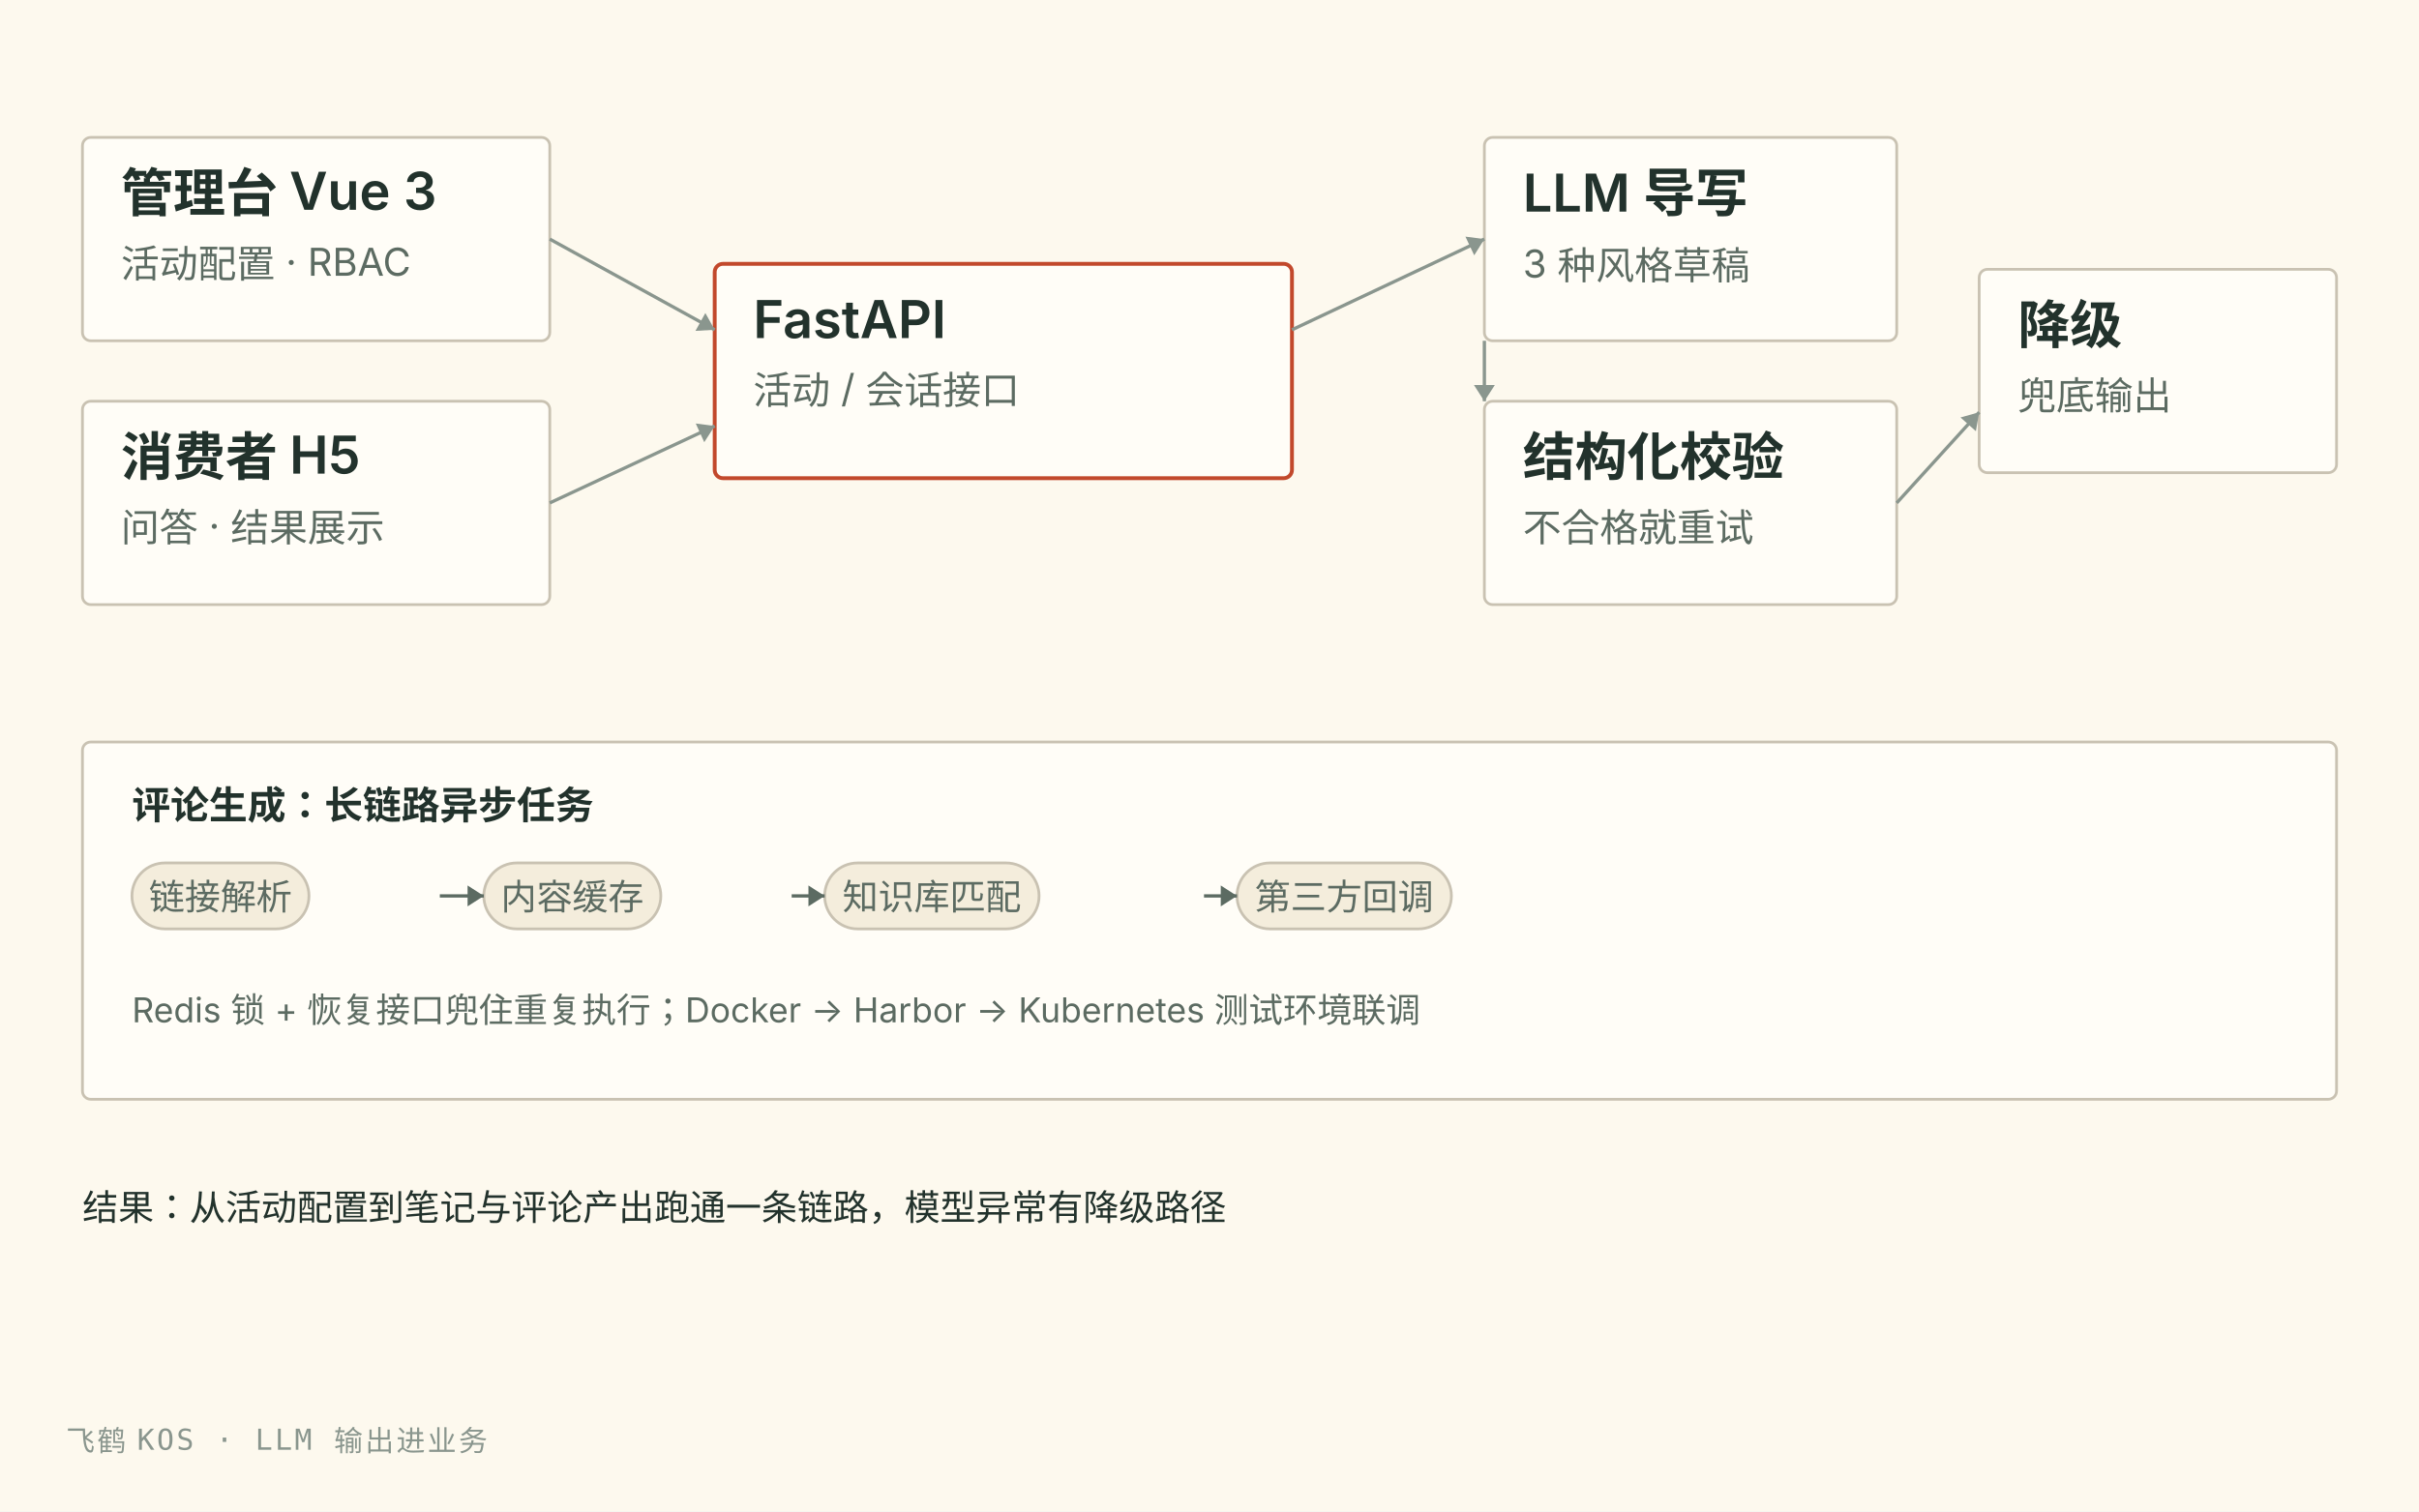
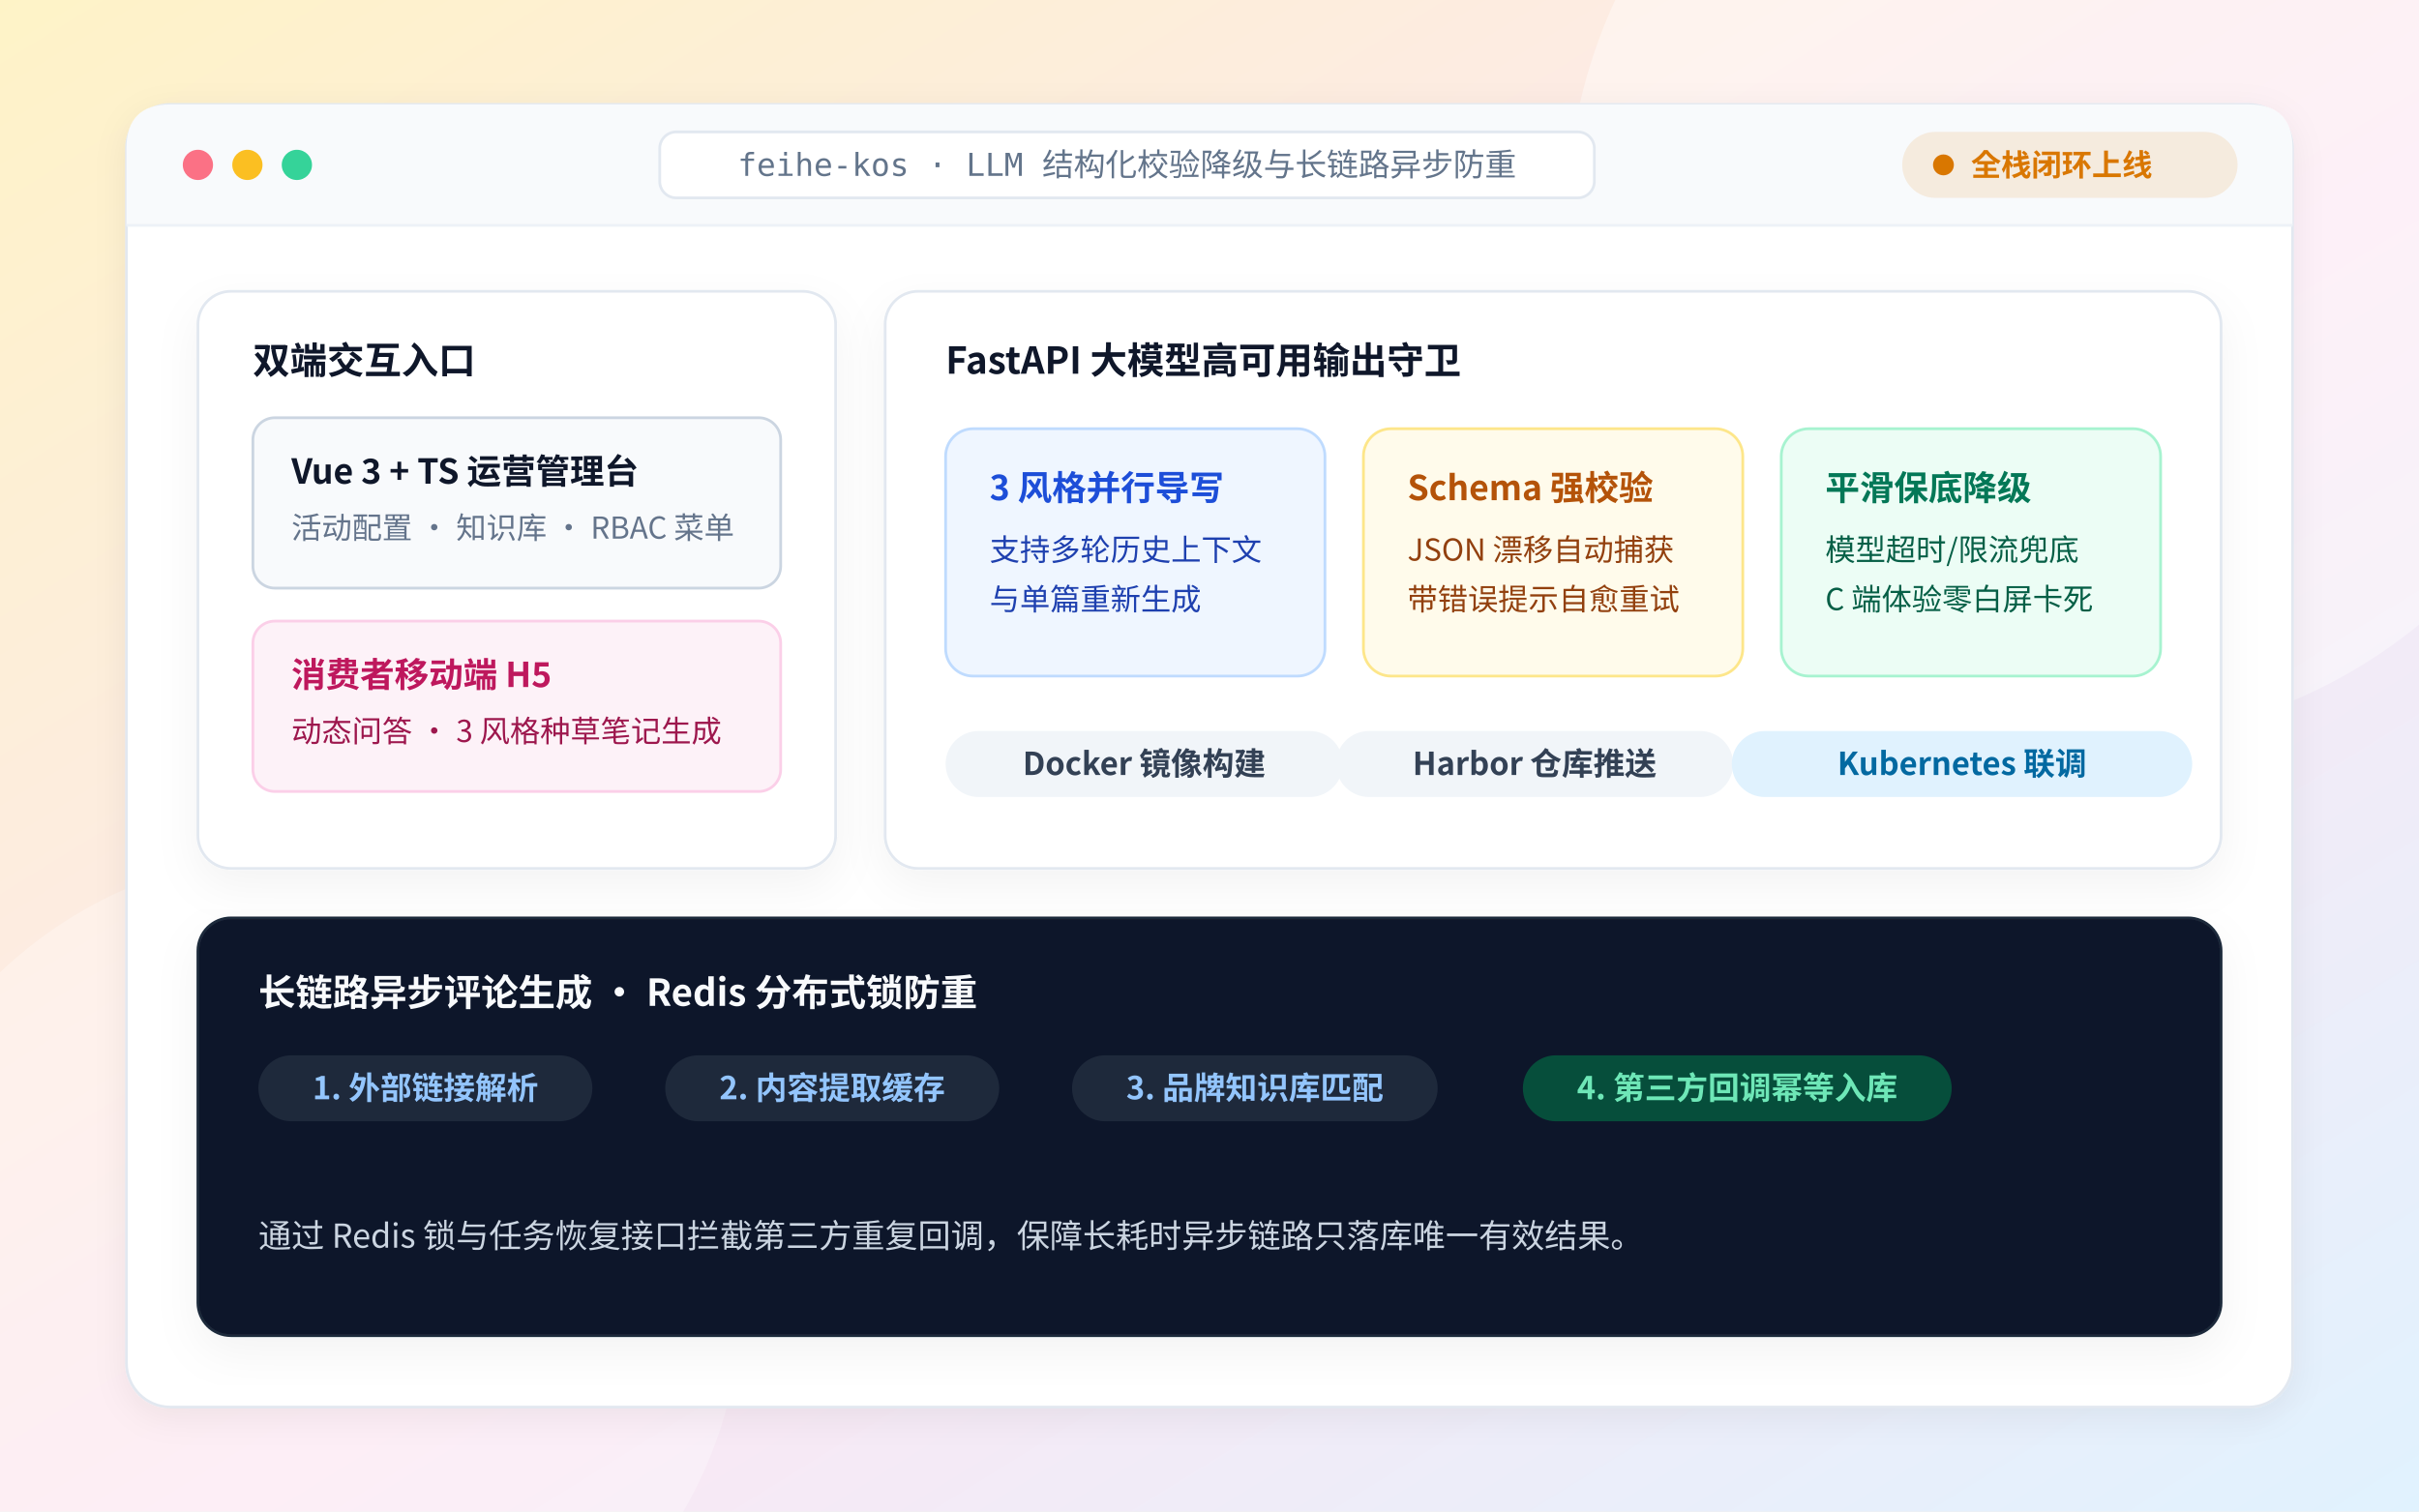
- <svg xmlns="http://www.w3.org/2000/svg" viewBox="0 0 880 550" width="880" height="550" role="img" aria-label="飞鹤 KOS · LLM 输出进业务">
-   <rect width="880" height="550" fill="#fdf9ee" />
-   <g font-family="-apple-system, BlinkMacSystemFont, 'Segoe UI', 'PingFang SC', 'Microsoft YaHei', sans-serif">
+ <svg xmlns="http://www.w3.org/2000/svg" viewBox="0 0 880 550" width="880" height="550" role="img" aria-label="feihe-kos · LLM 结构化校验降级与长链路异步防重">
+   <defs>
+     <linearGradient id="bg" x1="0" y1="0" x2="1" y2="1">
+       <stop offset="0%" stop-color="#fef3c7" />
+       <stop offset="55%" stop-color="#fce7f3" />
+       <stop offset="100%" stop-color="#e0f2fe" />
+     </linearGradient>
+     <filter id="winShadow" x="-8%" y="-6%" width="116%" height="120%">
+       <feDropShadow dx="0" dy="18" stdDeviation="22" flood-color="#0f172a" flood-opacity="0.13" />
+       <feDropShadow dx="0" dy="3" stdDeviation="6" flood-color="#0f172a" flood-opacity="0.06" />
+     </filter>
+     <filter id="cardShadow" x="-6%" y="-6%" width="112%" height="118%">
+       <feDropShadow dx="0" dy="6" stdDeviation="8" flood-color="#0f172a" flood-opacity="0.05" />
+     </filter>
+   </defs>
+   <rect width="880" height="550" fill="url(#bg)" />
+   <circle cx="760" cy="80" r="190" fill="#ffffff" opacity="0.38" />
+   <circle cx="110" cy="470" r="160" fill="#ffffff" opacity="0.28" />
+   <g filter="url(#winShadow)">
+     <rect x="46" y="38" width="788" height="474" rx="16" fill="#ffffff" stroke="#e2e8f0" stroke-width="1" />
+     <path d="M46 54 Q46 38 62 38 L818 38 Q834 38 834 54 L834 82 L46 82 Z" fill="#f8fafc" />
+     <line x1="46" y1="82" x2="834" y2="82" stroke="#edf2f7" stroke-width="1" />
+     <circle cx="72" cy="60" r="5.5" fill="#fb7185" />
+     <circle cx="90" cy="60" r="5.5" fill="#fbbf24" />
+     <circle cx="108" cy="60" r="5.5" fill="#34d399" />
+     <rect x="240" y="48" width="340" height="24" rx="6" fill="#ffffff" stroke="#e2e8f0" />
+     <text x="410" y="64" text-anchor="middle" font-family="ui-monospace, SFMono-Regular, Menlo, Consolas, monospace" font-size="11.5" fill="#64748b">feihe-kos · LLM 结构化校验降级与长链路异步防重</text>
+     <rect x="692" y="48" width="122" height="24" rx="12" fill="#d97706" fill-opacity="0.12" />
+     <circle cx="707" cy="60" r="3.8" fill="#d97706" />
+     <text x="717" y="64" font-family="-apple-system, 'PingFang SC', 'Microsoft YaHei', sans-serif" font-size="11" font-weight="600" fill="#d97706">全栈闭环上线</text>
+   </g>
+   <g font-family="-apple-system, BlinkMacSystemFont, 'PingFang SC', 'Noto Sans CJK SC', 'Microsoft YaHei', sans-serif">
+     <rect x="72" y="106" width="232" height="210" rx="12" fill="#ffffff" stroke="#e2e8f0" filter="url(#cardShadow)" />
+     <text x="92" y="136" font-size="13.5" font-weight="700" fill="#0f172a">双端交互入口</text>
+     <rect x="92" y="152" width="192" height="62" rx="8" fill="#f8fafc" stroke="#cbd5e1" />
+     <text x="106" y="176" font-size="12.5" font-weight="600" fill="#0f172a">Vue 3 + TS 运营管理台</text>
+     <text x="106" y="196" font-size="11" fill="#64748b">活动配置 · 知识库 · RBAC 菜单</text>
+     <rect x="92" y="226" width="192" height="62" rx="8" fill="#fdf2f8" stroke="#fbcfe8" />
+     <text x="106" y="250" font-size="12.5" font-weight="600" fill="#be185d">消费者移动端 H5</text>
+     <text x="106" y="270" font-size="11" fill="#9d174d">动态问答 · 3 风格种草笔记生成</text>
+     <rect x="322" y="106" width="486" height="210" rx="12" fill="#ffffff" stroke="#e2e8f0" filter="url(#cardShadow)" />
+     <text x="344" y="136" font-size="13.5" font-weight="700" fill="#0f172a">FastAPI 大模型高可用输出守卫</text>
+     <rect x="344" y="156" width="138" height="90" rx="10" fill="#eff6ff" stroke="#bfdbfe" />
+     <text x="360" y="182" font-size="12.5" font-weight="700" fill="#1d4ed8">3 风格并行导写</text>
+     <text x="360" y="204" font-size="11" fill="#1e40af">支持多轮历史上下文</text>
+     <text x="360" y="222" font-size="11" fill="#1e40af">与单篇重新生成</text>
+     <rect x="496" y="156" width="138" height="90" rx="10" fill="#fffbeb" stroke="#fde68a" />
+     <text x="512" y="182" font-size="12.5" font-weight="700" fill="#b45309">Schema 强校验</text>
+     <text x="512" y="204" font-size="11" fill="#92400e">JSON 漂移自动捕获</text>
+     <text x="512" y="222" font-size="11" fill="#92400e">带错误提示自愈重试</text>
+     <rect x="648" y="156" width="138" height="90" rx="10" fill="#ecfdf5" stroke="#a7f3d0" />
+     <text x="664" y="182" font-size="12.5" font-weight="700" fill="#047857">平滑保底降级</text>
+     <text x="664" y="204" font-size="11" fill="#065f46">模型超时/限流兜底</text>
+     <text x="664" y="222" font-size="11" fill="#065f46">C 端体验零白屏卡死</text>
    <g>
-       <rect x="30" y="50" width="170" height="74" rx="3" fill="#fffdf7" stroke="#c9c2b2" stroke-width="1" />
-       <text x="44" y="77" font-size="19" font-weight="600" fill="#22322c">管理台 Vue 3</text>
-       <text x="44" y="101" font-size="14" fill="#5c6b62">活动配置 · RBAC</text>
+       <rect x="344" y="266" width="144.5" height="24" rx="12" fill="#f1f5f9" />
+       <text x="416.25" y="282" text-anchor="middle" font-size="11.5" font-weight="600" fill="#334155">Docker 镜像构建</text>
    </g>
    <g>
-       <rect x="30" y="146" width="170" height="74" rx="3" fill="#fffdf7" stroke="#c9c2b2" stroke-width="1" />
-       <text x="44" y="173" font-size="19" font-weight="600" fill="#22322c">消费者 H5</text>
-       <text x="44" y="197" font-size="14" fill="#5c6b62">问答 · 结果展示</text>
+       <rect x="486" y="266" width="144.5" height="24" rx="12" fill="#f1f5f9" />
+       <text x="558.25" y="282" text-anchor="middle" font-size="11.5" font-weight="600" fill="#334155">Harbor 仓库推送</text>
    </g>
    <g>
-       <rect x="260" y="96" width="210" height="78" rx="3" fill="#fffdf7" stroke="#c2492c" stroke-width="1.4" />
-       <text x="274" y="123" font-size="19" font-weight="600" fill="#22322c">FastAPI</text>
-       <text x="274" y="147" font-size="14" fill="#5c6b62">活动 / 会话接口</text>
+       <rect x="630" y="266" width="167.5" height="24" rx="12" fill="#e0f2fe" />
+       <text x="713.75" y="282" text-anchor="middle" font-size="11.5" font-weight="600" fill="#0369a1">Kubernetes 联调</text>
+     </g>
+     <rect x="72" y="334" width="736" height="152" rx="12" fill="#0f172a" stroke="#1e293b" filter="url(#cardShadow)" />
+     <text x="94" y="366" font-size="13.5" font-weight="600" fill="#f8fafc">长链路异步评论生成 · Redis 分布式锁防重</text>
+     <g>
+       <rect x="94" y="384" width="121.5" height="24" rx="12" fill="#1e293b" />
+       <text x="154.75" y="400" text-anchor="middle" font-size="11.5" font-weight="600" fill="#93c5fd">1. 外部链接解析</text>
    </g>
    <g>
-       <rect x="540" y="50" width="150" height="74" rx="3" fill="#fffdf7" stroke="#c9c2b2" stroke-width="1" />
-       <text x="554" y="77" font-size="19" font-weight="600" fill="#22322c">LLM 导写</text>
-       <text x="554" y="101" font-size="14" fill="#5c6b62">3 种风格草稿</text>
+       <rect x="242" y="384" width="121.5" height="24" rx="12" fill="#1e293b" />
+       <text x="302.75" y="400" text-anchor="middle" font-size="11.5" font-weight="600" fill="#93c5fd">2. 内容提取缓存</text>
    </g>
    <g>
-       <rect x="540" y="146" width="150" height="74" rx="3" fill="#fffdf7" stroke="#c9c2b2" stroke-width="1" />
-       <text x="554" y="173" font-size="19" font-weight="600" fill="#22322c">结构化校验</text>
-       <text x="554" y="197" font-size="14" fill="#5c6b62">不合格就重试</text>
+       <rect x="390" y="384" width="133" height="24" rx="12" fill="#1e293b" />
+       <text x="456.5" y="400" text-anchor="middle" font-size="11.5" font-weight="600" fill="#93c5fd">3. 品牌知识库匹配</text>
    </g>
    <g>
-       <rect x="720" y="98" width="130" height="74" rx="3" fill="#fffdf7" stroke="#c9c2b2" stroke-width="1" />
-       <text x="734" y="125" font-size="19" font-weight="600" fill="#22322c">降级</text>
-       <text x="734" y="149" font-size="14" fill="#5c6b62">兜底输出</text>
+       <rect x="554" y="384" width="156" height="24" rx="12" fill="#064e3b" />
+       <text x="632" y="400" text-anchor="middle" font-size="11.5" font-weight="600" fill="#6ee7b7">4. 第三方回调幂等入库</text>
    </g>
-     <g stroke="#8a968e" stroke-width="1.2" fill="none">
-       <path d="M200 87 L260 120" />
-       <polygon points="260,120 253.0,120.4 256.6,113.9" fill="#8a968e" stroke="none" />
-     </g>
-     <g stroke="#8a968e" stroke-width="1.2" fill="none">
-       <path d="M200 183 L260 155" />
-       <polygon points="260,155 256.2,160.9 253.1,154.1" fill="#8a968e" stroke="none" />
-     </g>
-     <g stroke="#8a968e" stroke-width="1.2" fill="none">
-       <path d="M470 120 L540 87" />
-       <polygon points="540,87 536.3,92.9 533.1,86.1" fill="#8a968e" stroke="none" />
-     </g>
-     <g stroke="#8a968e" stroke-width="1.2" fill="none">
-       <path d="M540 124 L540 146" />
-       <polygon points="540,146 536.2,140.1 543.8,140.1" fill="#8a968e" stroke="none" />
-     </g>
-     <g stroke="#8a968e" stroke-width="1.2" fill="none">
-       <path d="M690 183 L720 150" />
-       <polygon points="720,150 718.8,156.9 713.2,151.9" fill="#8a968e" stroke="none" />
-     </g>
-     <rect x="30" y="270" width="820" height="130" rx="3" fill="#fffdf7" stroke="#c9c2b2" />
-     <text x="48" y="298" font-size="14" fill="#22322c" text-anchor="start" font-weight="600">评论生成：长链路异步任务</text>
-     <g>
-       <rect x="48" y="314" width="64.4" height="24" rx="12" fill="#f4eddc" stroke="#c9c2b2" />
-       <text x="80.2" y="331" font-size="13" fill="#5c6b62" text-anchor="middle">链接解析</text>
-     </g>
-     <g>
-       <rect x="176" y="314" width="64.4" height="24" rx="12" fill="#f4eddc" stroke="#c9c2b2" />
-       <text x="208.2" y="331" font-size="13" fill="#5c6b62" text-anchor="middle">内容缓存</text>
-     </g>
-     <g>
-       <rect x="300" y="314" width="78" height="24" rx="12" fill="#f4eddc" stroke="#c9c2b2" />
-       <text x="339" y="331" font-size="13" fill="#5c6b62" text-anchor="middle">知识库匹配</text>
-     </g>
-     <g>
-       <rect x="450" y="314" width="78" height="24" rx="12" fill="#f4eddc" stroke="#c9c2b2" />
-       <text x="489" y="331" font-size="13" fill="#5c6b62" text-anchor="middle">第三方回调</text>
-     </g>
-     <g stroke="#5c6b62" stroke-width="1.2" fill="none">
-       <path d="M160 326 L176 326" />
-       <polygon points="176,326 170.1,329.8 170.1,322.2" fill="#5c6b62" stroke="none" />
-     </g>
-     <g stroke="#5c6b62" stroke-width="1.2" fill="none">
-       <path d="M288 326 L300 326" />
-       <polygon points="300,326 294.1,329.8 294.1,322.2" fill="#5c6b62" stroke="none" />
-     </g>
-     <g stroke="#5c6b62" stroke-width="1.2" fill="none">
-       <path d="M438 326 L450 326" />
-       <polygon points="450,326 444.1,329.8 444.1,322.2" fill="#5c6b62" stroke="none" />
-     </g>
-     <text x="48" y="372" font-size="12.5" fill="#5c6b62" text-anchor="start" font-weight="400">Redis 锁 + 恢复接口兜住重复执行；Docker → Harbor → Kubernetes 测试环境联调</text>
-     <text x="30" y="444" font-size="13" fill="#22322c" text-anchor="start" font-weight="400">结果：从活动配置到笔记与评论产出跑通一条链路，模型异常有降级路径</text>
+     <text x="94" y="454" font-size="12" fill="#cbd5e1">通过 Redis 锁与任务恢复接口拦截第三方重复回调，保障长耗时异步链路只落库唯一有效结果。</text>
  </g>
-   <text x="24" y="528" font-family="ui-monospace, Menlo, Consolas, monospace" font-size="10.5" fill="#8a968e" letter-spacing="0.08em">飞鹤 KOS · LLM 输出进业务</text>
</svg>
